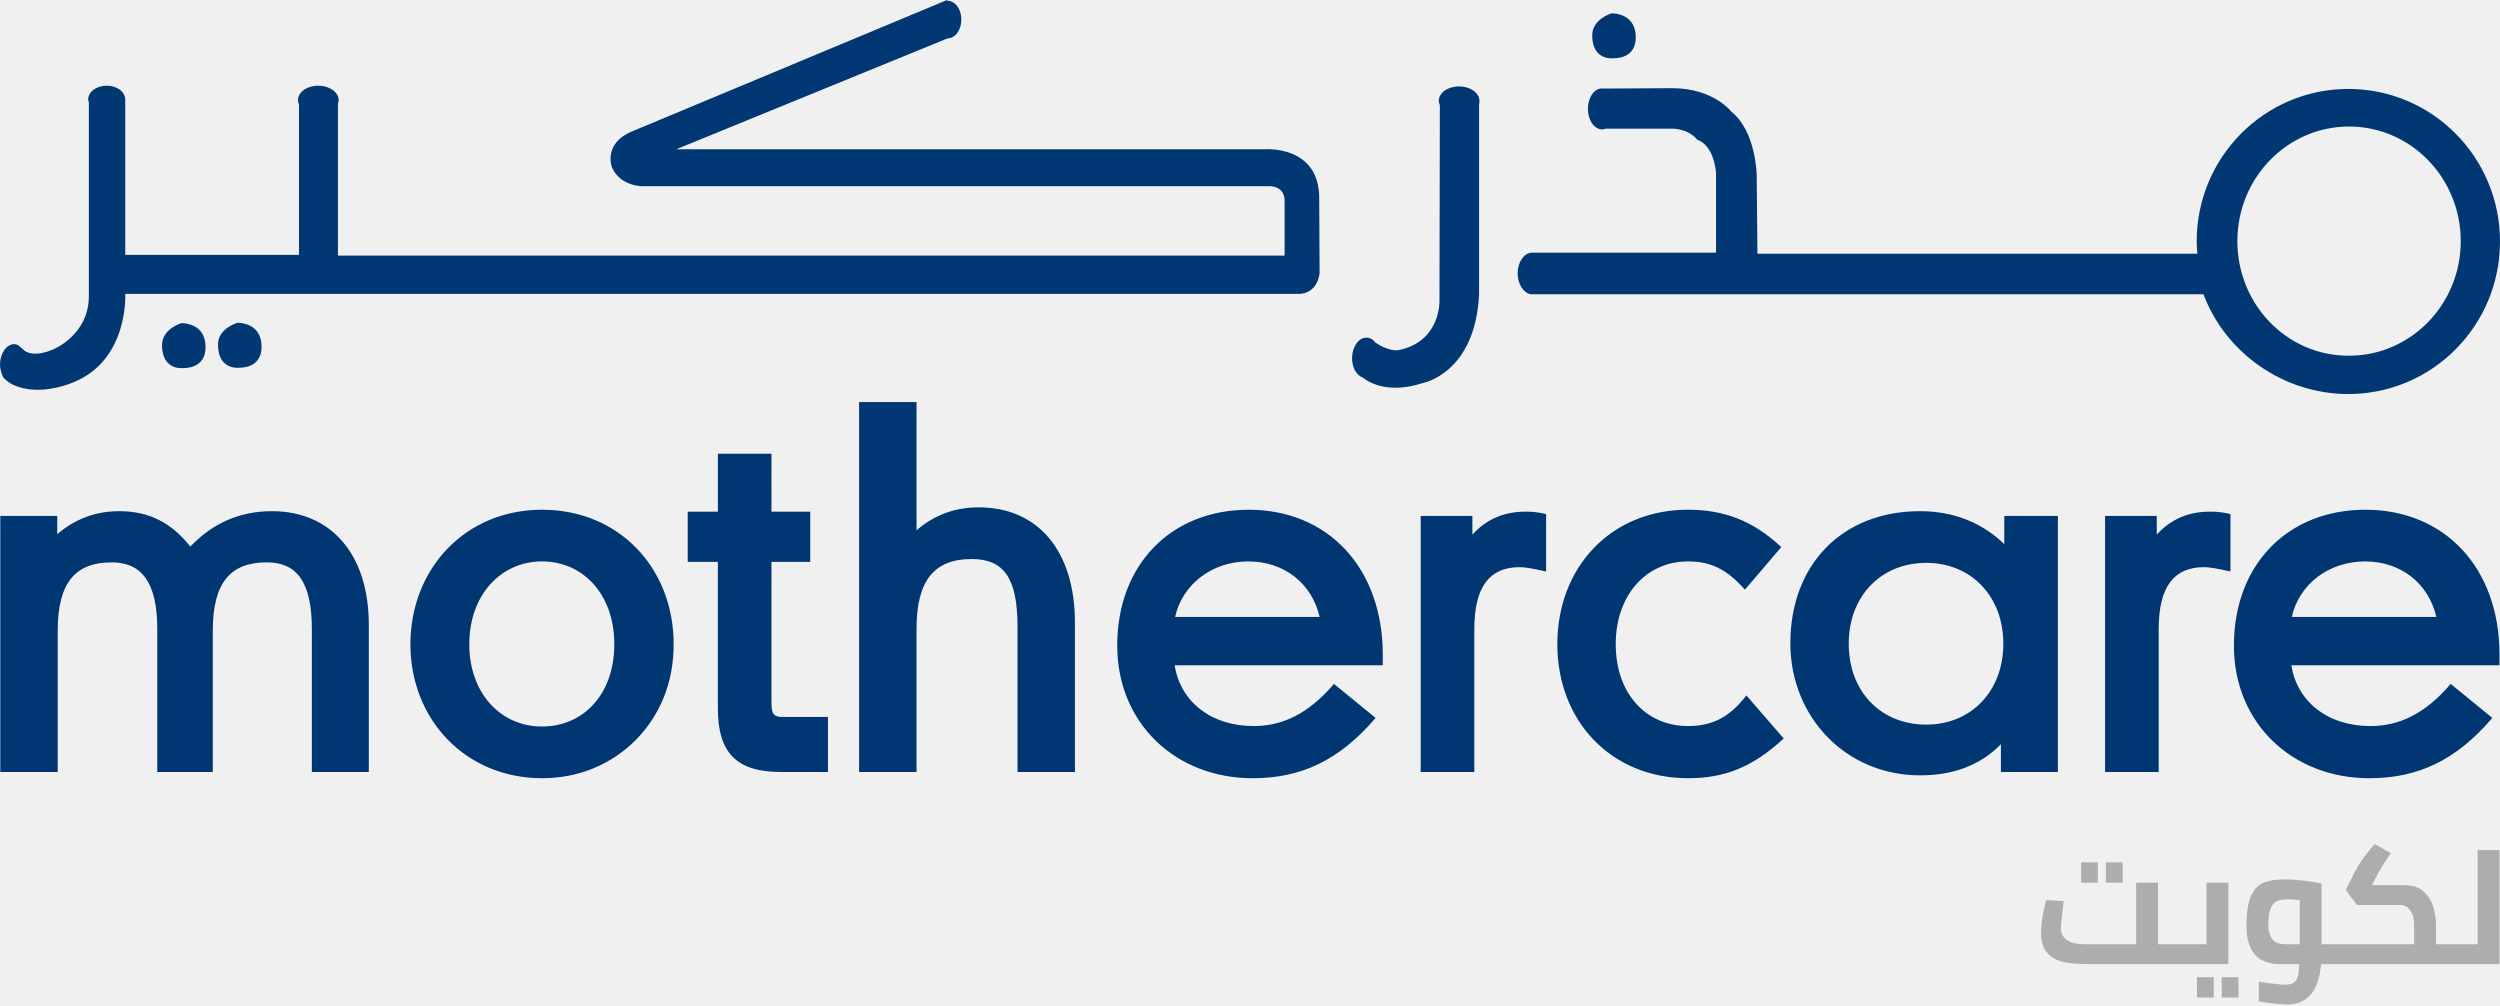
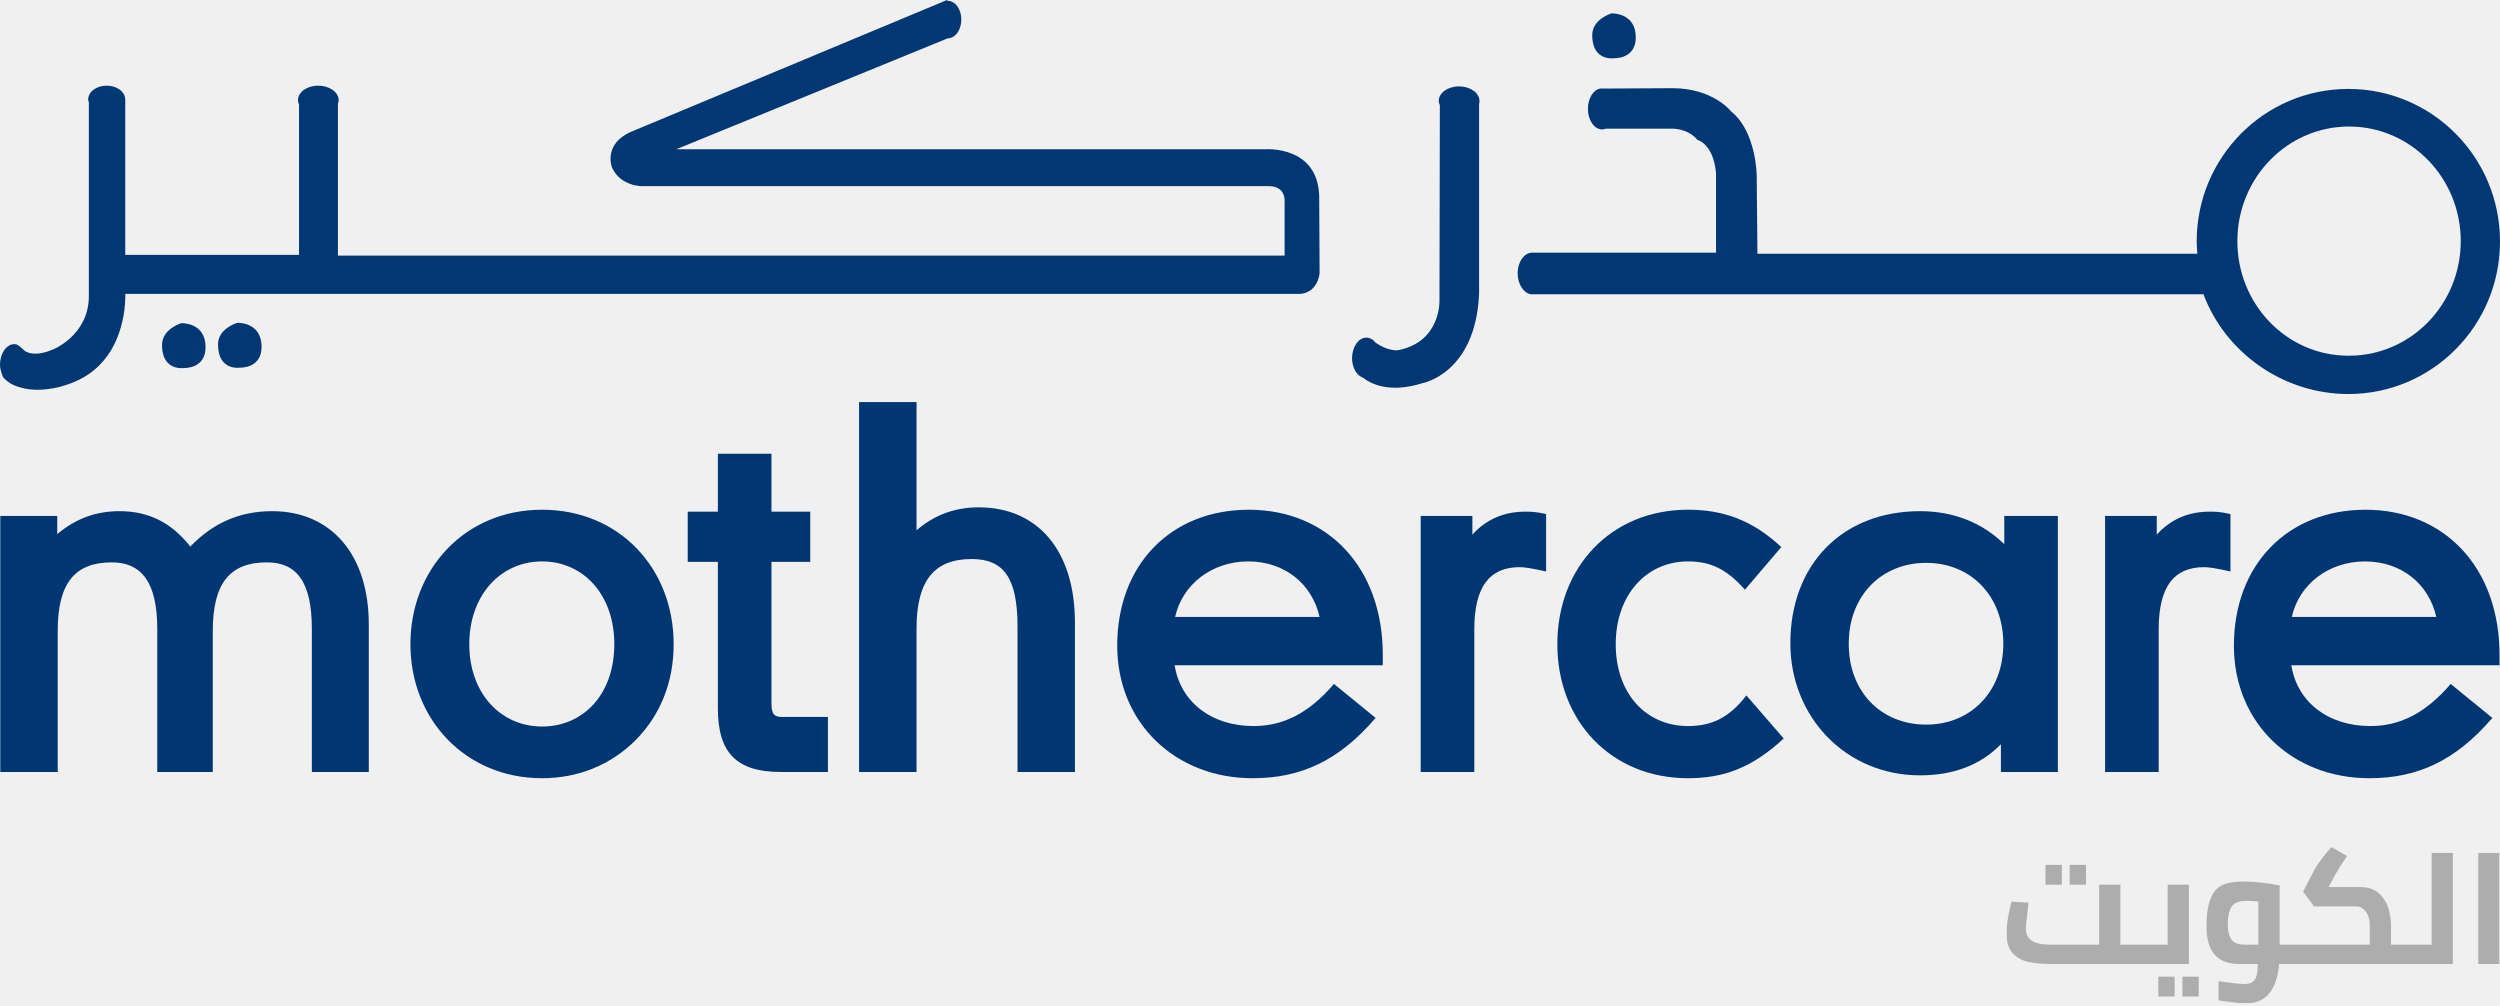
<svg xmlns="http://www.w3.org/2000/svg" xmlns:xlink="http://www.w3.org/1999/xlink" width="368" height="148" viewBox="0 0 368 148">
  <defs>
-     <path id="a" d="M93.972 19.5L140.405.131v.107c1.208 0 2.102 1.223 2.102 2.767 0 1.543-.894 2.766-1.997 2.766l-39.972 16.336h86.616s8.193-.691 8.036 7.45l.053 10.855c-.473 3.086-2.994 2.98-2.994 2.98H19.437s.525 9.684-7.564 12.984c0 0-4.885 2.234-8.877.425 0 0-.736-.266-1.523-1.118 0 0-.474-1.01-.474-1.862 0-1.649.946-3.033 2.102-3.033.63 0 .893.479 1.576 1.011.578.373 1.839.745 4.097-.212 0 0 5.305-2.076 5.305-7.876V15.137c-.052-.107-.105-.213-.105-.32 0-1.17 1.208-2.074 2.731-2.074 1.524 0 2.732.904 2.732 2.074v22.828h25.58V15.509a1.427 1.427 0 0 1-.157-.639c0-1.17 1.312-2.127 2.994-2.127 1.628 0 2.994.957 2.994 2.127 0 .16-.052.373-.105.533v22.349h139.352v-7.875s.263-2.342-2.311-2.342H95.443s-3.152 0-4.36-2.767c0 0-1.366-3.459 2.889-5.268zM238.209 2.1s-2.889.852-2.836 3.3c.052 3.831 3.257 3.298 3.257 3.298s3.308.16 3.151-3.298c-.144-3.168-3.02-3.301-3.503-3.301l-.069.001zm-25.422 12.877c0 .213.052.426.157.638l-.053 28.735s.263 6.119-6.145 7.343c0 0-1.418.159-3.257-1.118-.368-.478-.84-.744-1.366-.744-1.155 0-2.1 1.383-2.1 3.033 0 1.383.682 2.554 1.628 2.872 1.05.853 3.887 2.342 8.719.799 0 0 7.827-1.383 8.352-13.143V15.456c.052-.159.052-.319.052-.479 0-1.171-1.365-2.128-2.993-2.128-1.681 0-2.994.957-2.994 2.128zm33.931-1.863c.138-.003.275-.005.409-.005 6.116 0 8.731 3.465 8.731 3.465 3.677 2.926 3.729 9.418 3.729 9.418l.106 11.493h64.765a20.72 20.72 0 0 1-.106-1.809c0-12.398 9.98-22.455 22.324-22.455C359.02 13.221 369 23.278 369 35.676c0 12.398-9.98 22.455-22.324 22.455-9.612 0-18.121-6.119-21.326-14.686h-99.012c-1.05-.159-1.943-1.49-1.943-3.086 0-1.65.945-2.98 2.048-3.033H253.6V25.567c-.42-4.31-2.732-4.843-2.732-4.843-1.523-1.809-3.835-1.65-3.835-1.65h-9.664a1.857 1.857 0 0 1-.525.106c-1.156 0-2.102-1.329-2.102-3.032 0-1.543.789-2.82 1.839-2.98l10.137-.054zm83.623 22.509c0 9.333 7.302 16.869 16.345 16.868h.095c9.088 0 16.441-7.556 16.441-16.868 0-9.312-7.353-16.867-16.441-16.867-9.087 0-16.44 7.555-16.44 16.867zM35.93 47.649l.07-.001c.486 0 3.357.134 3.501 3.3.159 3.458-3.15 3.299-3.15 3.299s-3.204.532-3.257-3.299c-.106-2.448 2.836-3.299 2.836-3.299zm-8.246.053l.068-.001c.484 0 3.359.134 3.503 3.3.158 3.459-3.151 3.299-3.151 3.299s-3.204.532-3.257-3.299c-.052-2.447 2.837-3.299 2.837-3.299z" />
+     <path id="a" d="M93.972 19.676L140.405.307v.106c1.208 0 2.102 1.224 2.102 2.768 0 1.543-.894 2.767-1.997 2.767l-39.972 16.335h86.616s8.193-.692 8.036 7.45l.053 10.855c-.473 3.087-2.994 2.98-2.994 2.98H19.437s.525 9.684-7.564 12.983c0 0-4.885 2.235-8.877.426 0 0-.736-.266-1.523-1.117 0 0-.474-1.012-.474-1.863 0-1.649.946-3.033 2.102-3.033.63 0 .893.479 1.576 1.011.578.373 1.839.745 4.097-.213 0 0 5.305-2.075 5.305-7.875V15.312c-.052-.106-.105-.212-.105-.319 0-1.17 1.208-2.075 2.731-2.075 1.524 0 2.732.905 2.732 2.075v22.828h25.58V15.685a1.433 1.433 0 0 1-.157-.638c0-1.171 1.312-2.129 2.994-2.129 1.628 0 2.994.958 2.994 2.129 0 .159-.052.372-.105.532v22.348h139.352v-7.875s.263-2.342-2.311-2.342H95.443s-3.152 0-4.36-2.766c0 0-1.366-3.459 2.889-5.268zm144.237-17.4s-2.889.851-2.836 3.299c.052 3.831 3.257 3.299 3.257 3.299s3.308.16 3.151-3.299c-.144-3.167-3.02-3.301-3.503-3.301-.045 0-.069.002-.069.002zm-25.422 12.877c0 .213.052.426.157.639l-.053 28.733s.263 6.119-6.145 7.343c0 0-1.418.161-3.257-1.117-.368-.478-.84-.745-1.366-.745-1.155 0-2.1 1.383-2.1 3.033 0 1.384.682 2.554 1.628 2.874 1.05.851 3.887 2.341 8.719.798 0 0 7.827-1.384 8.352-13.143V15.632c.052-.16.052-.32.052-.479 0-1.17-1.365-2.129-2.993-2.129-1.681 0-2.994.959-2.994 2.129zm33.931-1.862c.139-.004.276-.005.412-.005 6.114-.001 8.728 3.463 8.728 3.463 3.677 2.927 3.729 9.419 3.729 9.419l.106 11.493h64.765a20.675 20.675 0 0 1-.106-1.809c0-12.398 9.98-22.455 22.324-22.455C359.02 13.397 369 23.454 369 35.852c0 12.398-9.98 22.455-22.324 22.455-9.612 0-18.121-6.119-21.326-14.686h-99.012c-1.05-.16-1.943-1.49-1.943-3.086 0-1.65.945-2.98 2.048-3.033H253.6v-11.76c-.42-4.31-2.732-4.842-2.732-4.842-1.523-1.809-3.835-1.65-3.835-1.65h-9.664a1.825 1.825 0 0 1-.525.107c-1.156 0-2.102-1.33-2.102-3.033 0-1.544.789-2.821 1.839-2.98l10.137-.053zm83.623 22.508c0 9.333 7.302 16.868 16.345 16.868h.095c9.088 0 16.441-7.556 16.441-16.868 0-9.313-7.353-16.868-16.441-16.868-9.087 0-16.44 7.555-16.44 16.868zM35.93 47.825s.025-.002.069-.002c.484 0 3.358.134 3.502 3.3.159 3.46-3.15 3.3-3.15 3.3s-3.204.531-3.257-3.3c-.106-2.447 2.836-3.298 2.836-3.298zm-8.246.053l.068-.001c.484 0 3.359.133 3.503 3.3.158 3.459-3.151 3.3-3.151 3.3s-3.204.53-3.257-3.3c-.052-2.448 2.837-3.299 2.837-3.299z" />
+     <path id="c" d="M.355 23h72.573V0H.355z" />
  </defs>
  <g fill="none" fill-rule="evenodd">
    <g fill="#003773">
-       <path d="M79.787 114.553c-11.202 0-19.373-8.593-19.373-19.724 0-11.133 8.101-19.797 19.373-19.797 11.342 0 19.374 8.594 19.374 19.796 0 5.636-1.974 10.426-5.566 14.09-3.664 3.662-8.455 5.635-13.808 5.635M69.08 94.828c0 7.256 4.648 12.117 10.708 12.117 6.058 0 10.638-4.718 10.638-12.117 0-7.327-4.58-12.187-10.638-12.187-6.06 0-10.708 4.931-10.708 12.187M105.67 104.268V82.711h-4.439v-7.398h4.44V66.79h7.89v8.523h5.706v7.398h-5.707v20.781c0 1.691.422 2.043 1.62 2.043h6.693v8.102h-6.905c-6.48 0-9.298-2.747-9.298-9.369M149.778 92.221c0-7.185-2.043-9.932-6.763-9.932-5.426 0-8.1 3.099-8.1 10.215v21.135h-8.457V59.183h8.457v18.878c2.605-2.253 5.634-3.38 9.157-3.38 8.664 0 14.158 6.339 14.158 16.978v21.98h-8.452V92.221zM184.526 106.875c4.226 0 8.032-1.761 11.834-6.2l6.13 5.002c-5.424 6.342-11.06 8.877-18.104 8.877-11.338 0-19.931-8.103-19.931-19.515 0-11.974 7.959-20.006 19.366-20.006 11.624 0 19.725 8.524 19.725 21.346v1.548h-30.638c.844 5.354 5.354 8.948 11.618 8.948m-11.55-16.062h21.27c-1.126-4.931-5.212-8.172-10.496-8.172-5.348 0-9.716 3.38-10.773 8.172M217.018 92.644v20.993h-7.89v-37.69h7.607v2.75c2.044-2.256 4.65-3.384 7.82-3.384.704 0 1.48 0 3.032.354v8.453c-2.256-.494-3.171-.633-3.877-.633-4.366 0-6.692 2.747-6.692 9.157M229.24 94.828c0-11.34 7.89-19.797 19.231-19.797 5.215 0 9.512 1.55 13.738 5.497l-5.356 6.27c-2.746-3.102-5.14-4.157-8.382-4.157-6.127 0-10.636 4.931-10.636 12.187 0 7.325 4.508 12.047 10.636 12.047 3.454 0 6.06-1.199 8.596-4.51l5.496 6.341c-4.65 4.3-8.807 5.847-14.091 5.847-11.273 0-19.232-8.384-19.232-19.725M294.534 109.551c-3.027 3.102-7.041 4.58-11.904 4.58-10.918 0-19.09-8.596-19.09-19.444 0-11.553 7.606-19.442 19.09-19.442 4.933 0 9.158 1.69 12.4 4.86v-4.158h7.889v37.691h-8.385v-4.087zm-22.4-14.794c0 7.115 4.791 11.906 11.411 11.906 6.554 0 11.344-4.86 11.344-11.906 0-7.043-4.79-11.906-11.344-11.906-6.62 0-11.411 4.863-11.411 11.906zM317.759 92.644v20.993h-7.892v-37.69h7.609v2.75c2.044-2.256 4.649-3.384 7.82-3.384.706 0 1.48 0 3.028.354v8.453c-2.252-.494-3.171-.633-3.873-.633-4.368 0-6.692 2.747-6.692 9.157M348.906 106.875c4.228 0 8.032-1.761 11.838-6.2l6.127 5.002c-5.424 6.342-11.06 8.877-18.105 8.877-11.343 0-19.935-8.103-19.935-19.515 0-11.974 7.958-20.006 19.37-20.006 11.626 0 19.727 8.524 19.727 21.346v1.548h-30.644c.845 5.354 5.354 8.948 11.622 8.948m-11.552-16.062h21.274c-1.128-4.931-5.213-8.172-10.496-8.172-5.354 0-9.722 3.38-10.778 8.172M45.904 92.573c0-7.042-2.324-9.793-6.622-9.793-5.354 0-7.96 2.96-7.96 10.076v20.783H23.15V92.573c0-6.973-2.396-9.793-6.694-9.793-5.352 0-7.96 2.96-7.96 10.076v20.783H.043V75.947h8.383v2.677c2.678-2.253 5.637-3.38 9.159-3.38 4.298 0 7.678 1.691 10.426 5.214 3.31-3.454 7.255-5.214 12.047-5.214 8.592 0 14.229 6.271 14.229 16.697v21.698h-8.383V92.573z" />
+       <path d="M79.787 114.553c-11.202 0-19.373-8.594-19.373-19.725 0-11.132 8.101-19.797 19.373-19.797 11.342 0 19.374 8.595 19.374 19.797 0 5.636-1.974 10.426-5.566 14.09-3.664 3.662-8.455 5.635-13.808 5.635M69.08 94.828c0 7.256 4.648 12.117 10.708 12.117 6.058 0 10.638-4.719 10.638-12.117 0-7.327-4.58-12.187-10.638-12.187-6.06 0-10.708 4.931-10.708 12.187M105.67 104.268V82.711h-4.439v-7.398h4.44V66.79h7.89v8.523h5.706v7.398h-5.707v20.781c0 1.691.422 2.043 1.62 2.043h6.693v8.102h-6.905c-6.48 0-9.298-2.747-9.298-9.369M149.778 92.22c0-7.184-2.043-9.931-6.763-9.931-5.426 0-8.1 3.099-8.1 10.215v21.135h-8.457V59.183h8.457V78.06c2.605-2.253 5.634-3.38 9.157-3.38 8.664 0 14.158 6.339 14.158 16.978v21.98h-8.452V92.22zM184.526 106.875c4.226 0 8.032-1.761 11.834-6.2l6.13 5.002c-5.424 6.342-11.06 8.877-18.104 8.877-11.338 0-19.931-8.103-19.931-19.515 0-11.974 7.959-20.006 19.366-20.006 11.624 0 19.725 8.524 19.725 21.346v1.548h-30.638c.844 5.354 5.354 8.948 11.618 8.948m-11.55-16.062h21.27c-1.126-4.931-5.212-8.172-10.496-8.172-5.348 0-9.716 3.38-10.773 8.172M217.018 92.644v20.993h-7.89v-37.69h7.607v2.75c2.044-2.256 4.65-3.384 7.82-3.384.704 0 1.48 0 3.032.354v8.453c-2.256-.494-3.171-.633-3.877-.633-4.366 0-6.692 2.747-6.692 9.157M229.24 94.828c0-11.34 7.89-19.797 19.231-19.797 5.215 0 9.512 1.55 13.738 5.497l-5.356 6.27c-2.746-3.102-5.14-4.157-8.382-4.157-6.127 0-10.636 4.931-10.636 12.187 0 7.325 4.508 12.047 10.636 12.047 3.454 0 6.06-1.199 8.596-4.51l5.496 6.341c-4.65 4.3-8.807 5.847-14.091 5.847-11.273 0-19.232-8.384-19.232-19.725M294.534 109.55c-3.027 3.103-7.041 4.58-11.904 4.58-10.918 0-19.09-8.595-19.09-19.443 0-11.553 7.606-19.442 19.09-19.442 4.933 0 9.158 1.69 12.4 4.86v-4.158h7.889v37.69h-8.385v-4.086zm-22.4-14.793c0 7.115 4.791 11.906 11.411 11.906 6.554 0 11.344-4.861 11.344-11.906 0-7.043-4.79-11.906-11.344-11.906-6.62 0-11.411 4.863-11.411 11.906zM317.759 92.644v20.993h-7.892v-37.69h7.609v2.75c2.044-2.256 4.649-3.384 7.82-3.384.706 0 1.48 0 3.028.354v8.453c-2.252-.494-3.171-.633-3.873-.633-4.368 0-6.692 2.747-6.692 9.157M348.906 106.875c4.228 0 8.032-1.761 11.838-6.2l6.127 5.002c-5.424 6.342-11.06 8.877-18.105 8.877-11.343 0-19.935-8.103-19.935-19.515 0-11.974 7.958-20.006 19.37-20.006 11.626 0 19.727 8.524 19.727 21.346v1.548h-30.644c.845 5.354 5.354 8.948 11.622 8.948m-11.552-16.062h21.274c-1.128-4.931-5.213-8.172-10.496-8.172-5.354 0-9.722 3.38-10.778 8.172M45.904 92.573c0-7.042-2.324-9.793-6.622-9.793-5.354 0-7.96 2.96-7.96 10.076v20.783H23.15V92.573c0-6.973-2.396-9.793-6.694-9.793-5.352 0-7.96 2.96-7.96 10.076v20.783H.043V75.947h8.383v2.677c2.678-2.253 5.637-3.38 9.159-3.38 4.298 0 7.678 1.69 10.426 5.214 3.31-3.454 7.255-5.214 12.047-5.214 8.592 0 14.229 6.27 14.229 16.697v21.698h-8.383V92.573z" />
    </g>
-     <g transform="translate(-1 -.131)">
+     <g transform="translate(-1 -.307)">
      <mask id="b" fill="#fff">
        <use xlink:href="#a" />
      </mask>
-       <path fill="#013773" d="M-4 63.131h378v-68H-4z" mask="url(#b)" />
+       <path fill="#013773" d="M-4 63.307h378v-68H-4z" mask="url(#b)" />
    </g>
-     <g fill="#ADADAD">
-       <path d="M306.338 129.929h2.47v-2.998h-2.47zM309.984 129.929h2.47v-2.998h-2.47zM338.524 138.995h-1.99c-1.056 0-1.76-.276-2.11-.827-.353-.552-.529-1.236-.529-2.051 0-1.055.112-1.851.336-2.386.224-.536.535-.896.935-1.08.4-.183.936-.275 1.607-.275.56 0 1.143.04 1.751.119v6.5zm26.19-13.862v13.862h-6.14v-2.926c0-.751-.116-1.56-.348-2.422-.232-.863-.692-1.64-1.379-2.327s-1.67-1.031-2.95-1.031h-4.748l.431-.84a35.854 35.854 0 0 1 2.351-3.861l-2.375-1.343a26.026 26.026 0 0 0-1.535 1.883c-.543.728-.975 1.41-1.295 2.05l-1.439 2.807 1.655 2.23h6.428c.543 0 1.01.264 1.403.792.391.527.587 1.207.587 2.038v2.95h-13.622v-8.946c-.704-.16-1.575-.3-2.614-.42-1.04-.12-2.023-.18-2.95-.18-1.264 0-2.283.172-3.058.516-.776.344-1.376 1.012-1.799 2.003-.424.99-.636 2.439-.636 4.34 0 3.742 1.655 5.613 4.965 5.613h2.782c0 .8-.068 1.415-.204 1.847-.136.432-.347.735-.636.91-.287.177-.687.265-1.199.265-.67 0-1.966-.144-3.885-.432v2.902c1.92.304 3.31.456 4.173.456 2.974 0 4.637-1.983 4.99-5.948h26.26v-16.788h-3.214zM327.036 146.838h2.47v-2.998h-2.47zM323.39 146.838h2.47v-2.998h-2.47zM328.02 129.93h-3.215v9.064h-7.147v-9.065h-3.214v9.065h-7.53c-2.367 0-3.55-.815-3.55-2.446 0-.432.08-1.23.24-2.398l.167-1.51-2.59-.144a29.665 29.665 0 0 0-.516 2.433c-.15.888-.227 1.675-.227 2.363 0 1.327.311 2.326.935 2.998.624.671 1.42 1.111 2.387 1.32.967.207 2.146.311 3.537.311h20.722V129.93z" />
+     <g transform="translate(295 124.693)">
+       <mask id="d" fill="#fff">
+         <use xlink:href="#c" />
+       </mask>
+       <path fill="#ADADAD" d="M6.1 5.534h2.405V2.615H6.1zM9.649 5.534h2.405V2.615H9.649zM27.208 5.534H24.08v8.826h-6.958V5.534h-3.129v8.826H6.66c-2.305 0-3.456-.794-3.456-2.382 0-.42.077-1.198.233-2.335l.164-1.47-2.522-.14a28.274 28.274 0 0 0-.502 2.37c-.148.863-.222 1.63-.222 2.3 0 1.291.304 2.265.911 2.918.607.654 1.381 1.082 2.323 1.285.942.202 2.09.303 3.444.303h20.175V5.534zM22.701 21.996h2.405v-2.919h-2.405zM26.251 21.996h2.405v-2.919h-2.405zM37.435 14.36h-1.938c-1.027 0-1.712-.269-2.055-.806-.342-.537-.513-1.202-.513-1.996 0-1.028.11-1.802.327-2.323.217-.522.521-.872.91-1.05.39-.18.911-.27 1.565-.27.544 0 1.113.04 1.704.117v6.328zM62.935.863V14.36h-5.979v-2.849c0-.73-.113-1.517-.339-2.358-.225-.84-.673-1.596-1.342-2.265-.67-.669-1.627-1.004-2.872-1.004H47.78l.421-.817a34.707 34.707 0 0 1 2.288-3.76L48.176 0a24.73 24.73 0 0 0-1.494 1.833c-.53.708-.95 1.374-1.26 1.996L44.02 6.561l1.611 2.172h6.258c.53 0 .984.256 1.366.77.381.514.572 1.176.572 1.985v2.872H40.564V5.651a24.311 24.311 0 0 0-2.545-.409 25.05 25.05 0 0 0-2.872-.175c-1.23 0-2.222.167-2.977.501-.756.335-1.339.985-1.752 1.951-.412.965-.618 2.374-.618 4.226 0 3.642 1.611 5.464 4.833 5.464h2.71c0 .778-.068 1.378-.2 1.798-.132.42-.338.715-.619.887-.279.171-.669.257-1.167.257-.654 0-1.915-.14-3.783-.42v2.825c1.868.296 3.223.444 4.063.444 2.896 0 4.514-1.93 4.857-5.79h25.568V.862h-3.128zM69.799 17.209h3.129V.864h-3.129z" mask="url(#d)" />
    </g>
  </g>
</svg>
